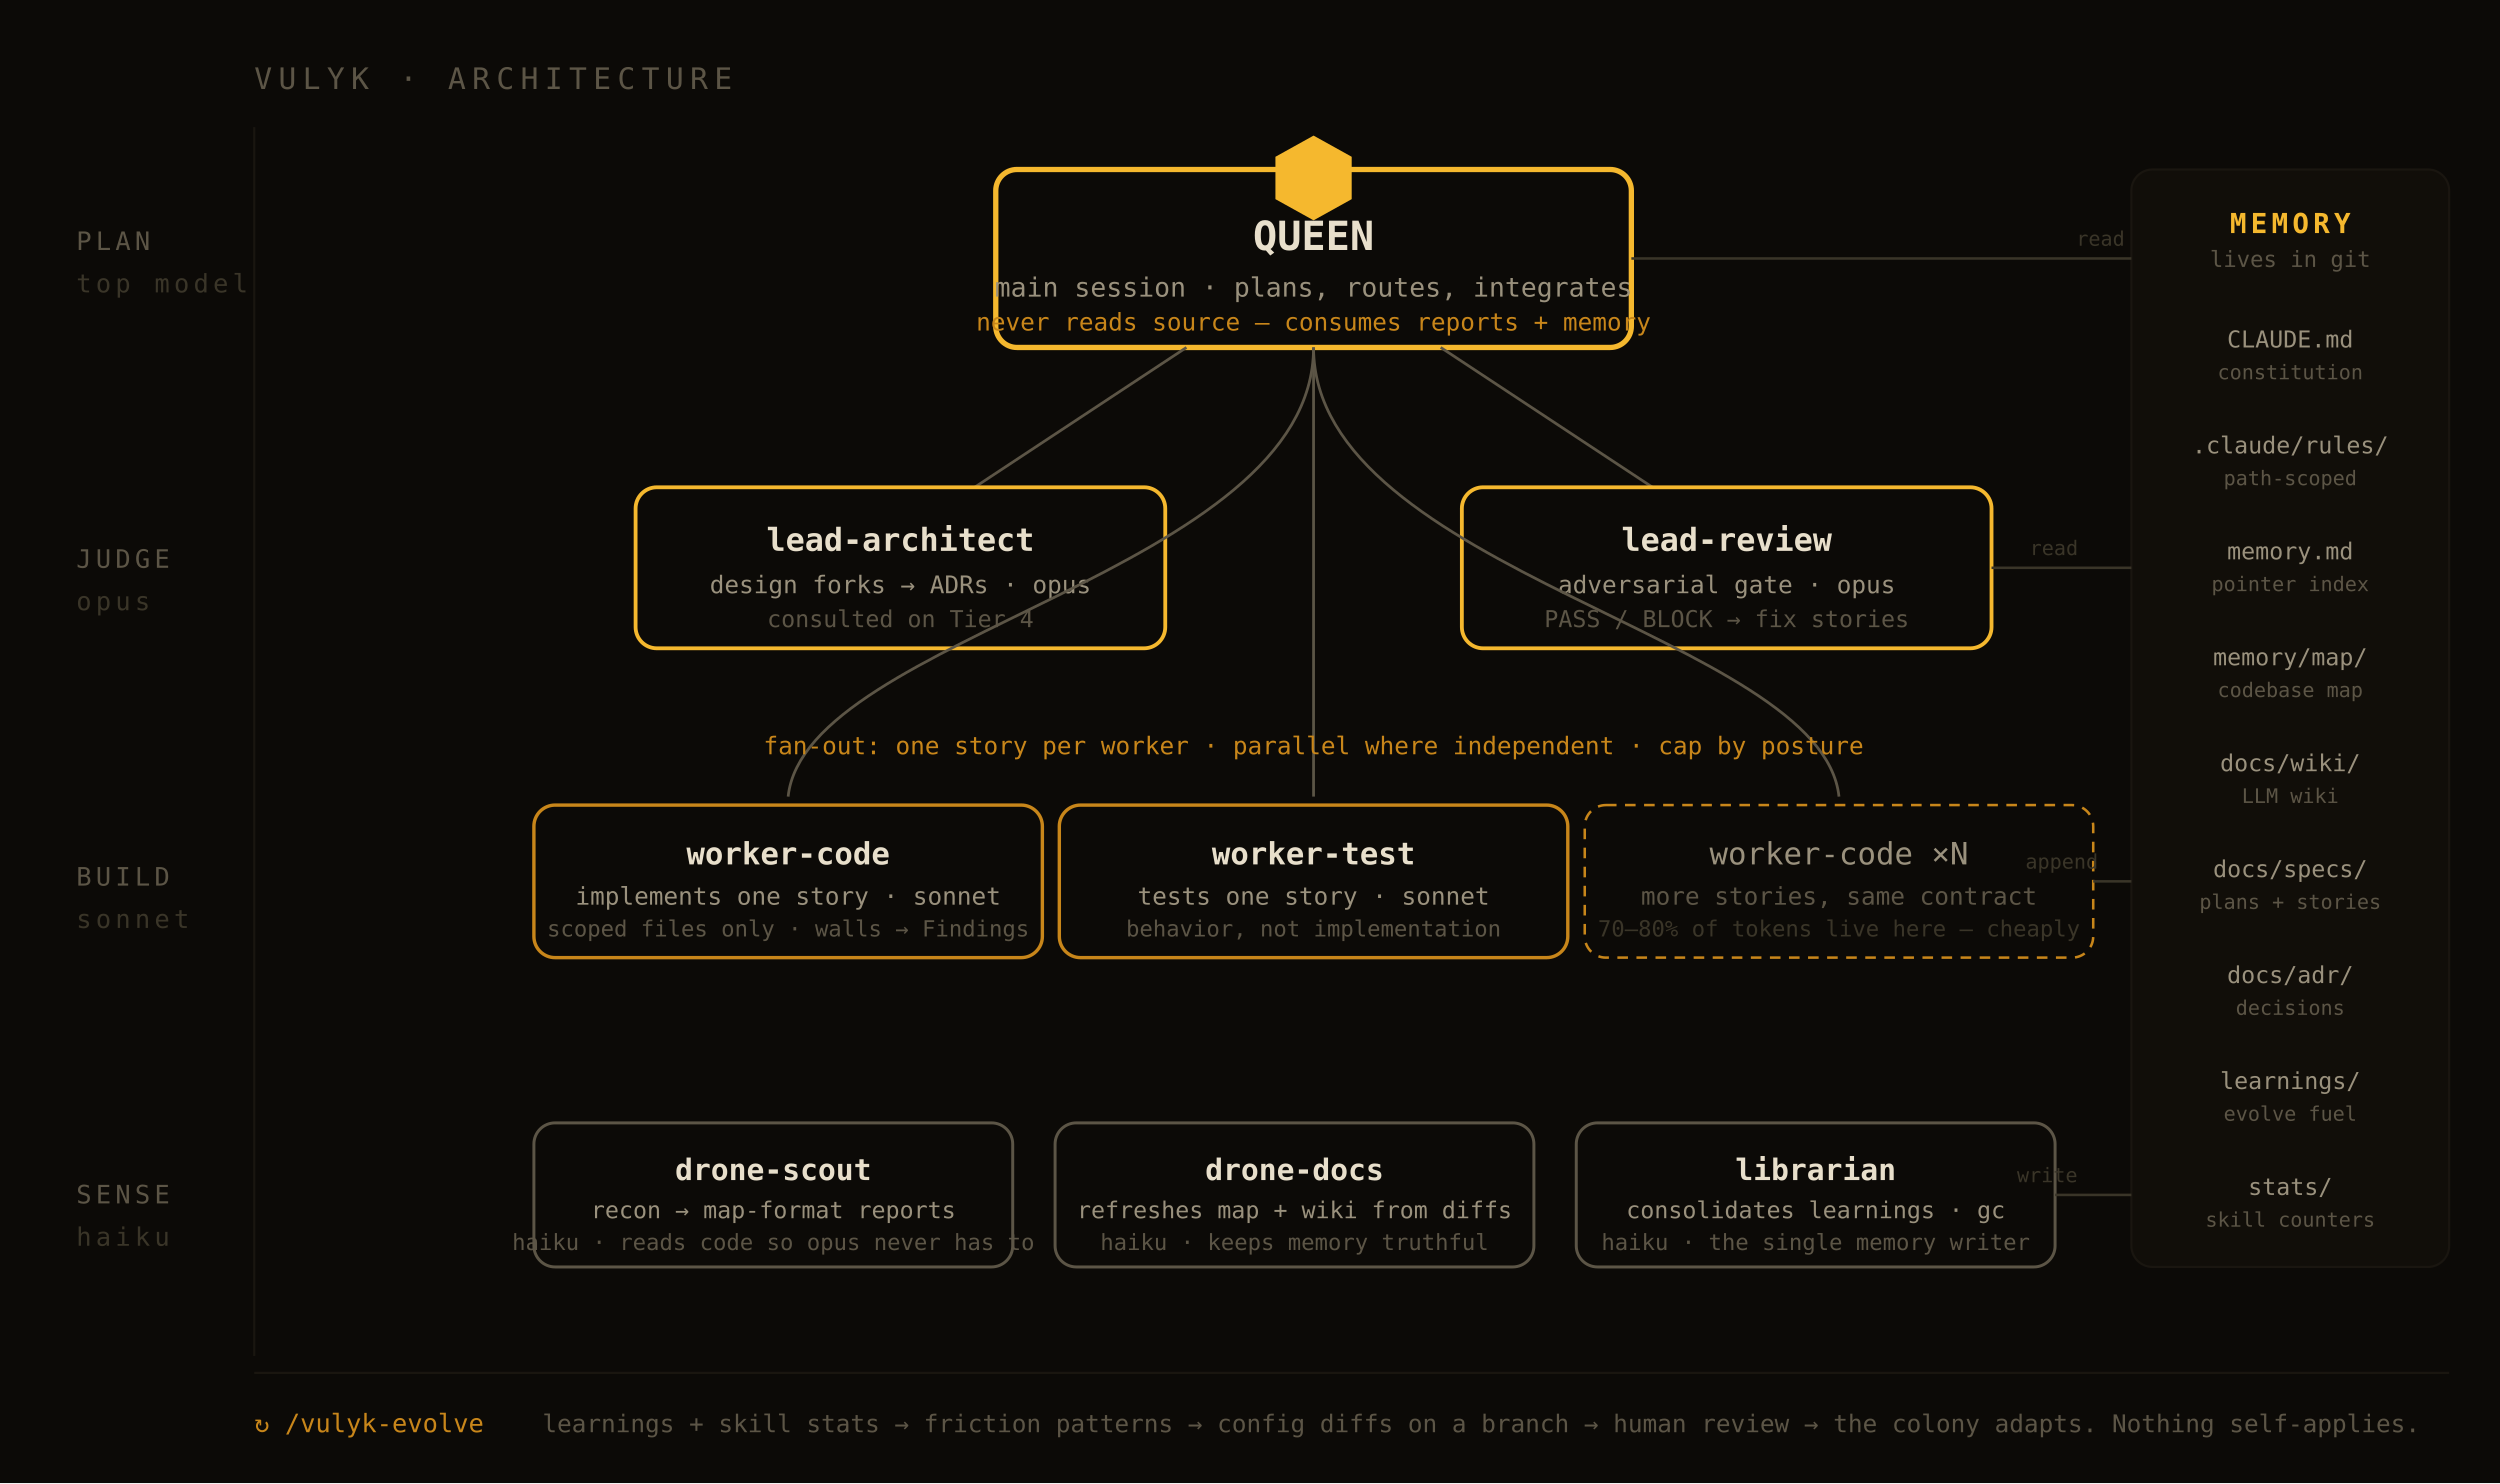
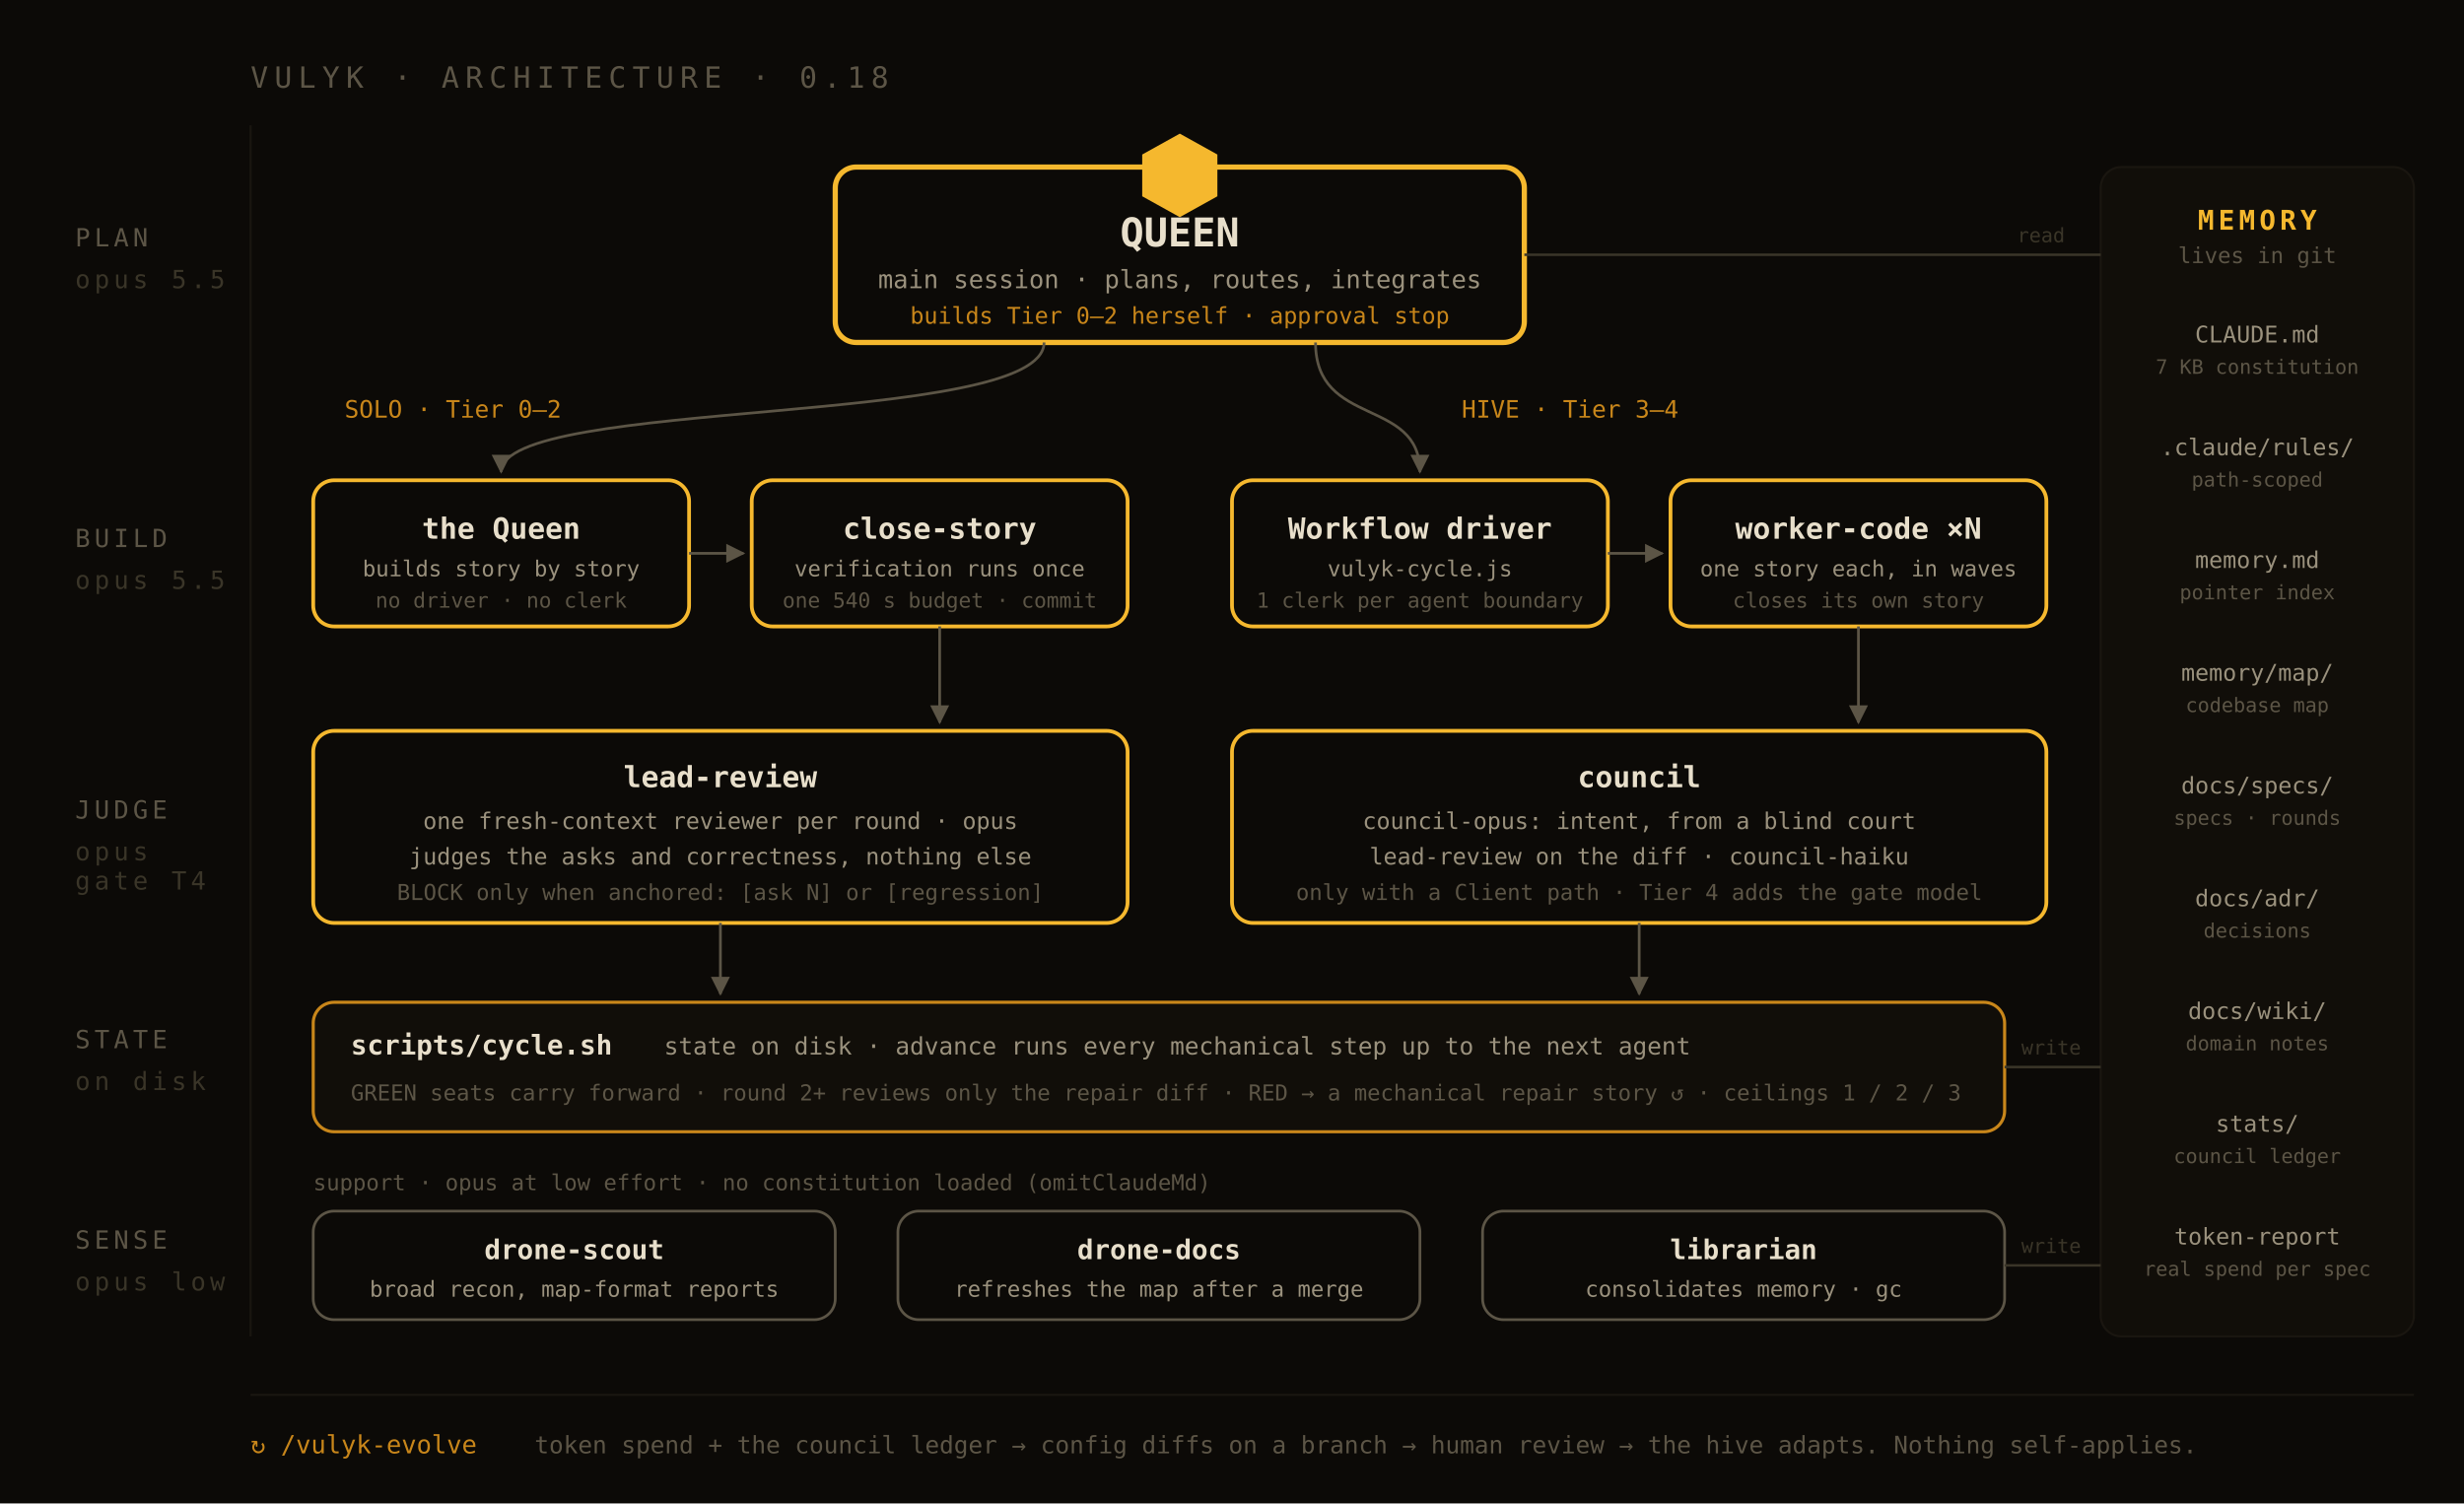
- <svg xmlns="http://www.w3.org/2000/svg" viewBox="0 0 1180 700" font-family="DejaVu Sans Mono, Menlo, Consolas, monospace" role="img" aria-label="VULYK architecture: castes and the memory plane">
-   <rect width="1180" height="700" fill="#0C0A07" />
+ <svg xmlns="http://www.w3.org/2000/svg" viewBox="0 0 1180 720" font-family="DejaVu Sans Mono, Menlo, Consolas, monospace" role="img" aria-label="VULYK 0.18 architecture: the Queen builds Tier 0-2 solo with one reviewer; Tier 3-4 runs workers in waves through the Workflow driver and a council; both share cycle.sh state on disk and the memory plane">
+   <defs>
+     <marker id="arr" viewBox="0 0 10 10" refX="9" refY="5" markerWidth="7" markerHeight="7" orient="auto-start-reverse">
+       <path d="M0 0 L10 5 L0 10 Z" fill="#5C5546" />
+     </marker>
+   </defs>
+   <rect width="1180" height="720" fill="#0C0A07" />
+   <text x="120" y="42" font-size="14" fill="#5C5546" letter-spacing="3">VULYK · ARCHITECTURE · 0.18</text>
  <g font-size="12" fill="#5C5546" letter-spacing="2">
    <text x="36" y="118">PLAN</text>
-     <text x="36" y="124" dy="14" fill="#3A3528">top model</text>
-     <text x="36" y="268">JUDGE</text>
-     <text x="36" y="274" dy="14" fill="#3A3528">opus</text>
-     <text x="36" y="418">BUILD</text>
-     <text x="36" y="424" dy="14" fill="#3A3528">sonnet</text>
-     <text x="36" y="568">SENSE</text>
-     <text x="36" y="574" dy="14" fill="#3A3528">haiku</text>
+     <text x="36" y="124" dy="14" fill="#3A3528">opus 5.5</text>
+     <text x="36" y="262">BUILD</text>
+     <text x="36" y="268" dy="14" fill="#3A3528">opus 5.5</text>
+     <text x="36" y="392">JUDGE</text>
+     <text x="36" y="398" dy="14" fill="#3A3528">opus</text>
+     <text x="36" y="412" dy="14" fill="#3A3528">gate T4</text>
+     <text x="36" y="502">STATE</text>
+     <text x="36" y="508" dy="14" fill="#3A3528">on disk</text>
+     <text x="36" y="598">SENSE</text>
+     <text x="36" y="604" dy="14" fill="#3A3528">opus low</text>
  </g>
  <line x1="120" y1="60" x2="120" y2="640" stroke="#1A1610" stroke-width="1" />
-   <g transform="translate(470,80)">
-     <rect x="0" y="0" width="300" height="84" rx="10" fill="none" stroke="#F5B82E" stroke-width="2.5" />
-     <path d="M150 -16 L168 -6 L168 14 L150 24 L132 14 L132 -6 Z" fill="#F5B82E" />
-     <text x="150" y="38" text-anchor="middle" font-size="19" font-weight="bold" fill="#E8DFCB">QUEEN</text>
-     <text x="150" y="60" text-anchor="middle" font-size="12.5" fill="#9A917D">main session · plans, routes, integrates</text>
-     <text x="150" y="76" text-anchor="middle" font-size="11.5" fill="#C8861A">never reads source — consumes reports + memory</text>
+   <g transform="translate(400,80)">
+     <rect x="0" y="0" width="330" height="84" rx="10" fill="none" stroke="#F5B82E" stroke-width="2.5" />
+     <path d="M165 -16 L183 -6 L183 14 L165 24 L147 14 L147 -6 Z" fill="#F5B82E" />
+     <text x="165" y="38" text-anchor="middle" font-size="19" font-weight="bold" fill="#E8DFCB">QUEEN</text>
+     <text x="165" y="58" text-anchor="middle" font-size="12" fill="#9A917D">main session · plans, routes, integrates</text>
+     <text x="165" y="75" text-anchor="middle" font-size="11" fill="#C8861A">builds Tier 0–2 herself · approval stop</text>
  </g>
  <g stroke="#5C5546" stroke-width="1.3" fill="none">
-     <path d="M560 164 L460 230" />
-     <path d="M680 164 L780 230" />
+     <path d="M500 164 C 500 205, 240 190, 240 226" marker-end="url(#arr)" />
+     <path d="M630 164 C 630 205, 680 190, 680 226" marker-end="url(#arr)" />
  </g>
-   <g transform="translate(300,230)">
-     <rect width="250" height="76" rx="10" fill="none" stroke="#F5B82E" stroke-width="1.8" />
-     <text x="125" y="30" text-anchor="middle" font-size="15" font-weight="bold" fill="#E8DFCB">lead-architect</text>
-     <text x="125" y="50" text-anchor="middle" font-size="11.5" fill="#9A917D">design forks → ADRs · opus</text>
-     <text x="125" y="66" text-anchor="middle" font-size="11" fill="#5C5546">consulted on Tier 4</text>
+   <g font-size="11.5" fill="#C8861A">
+     <text x="165" y="200">SOLO · Tier 0–2</text>
+     <text x="700" y="200">HIVE · Tier 3–4</text>
  </g>
-   <g transform="translate(690,230)">
-     <rect width="250" height="76" rx="10" fill="none" stroke="#F5B82E" stroke-width="1.8" />
-     <text x="125" y="30" text-anchor="middle" font-size="15" font-weight="bold" fill="#E8DFCB">lead-review</text>
-     <text x="125" y="50" text-anchor="middle" font-size="11.5" fill="#9A917D">adversarial gate · opus</text>
-     <text x="125" y="66" text-anchor="middle" font-size="11" fill="#5C5546">PASS / BLOCK → fix stories</text>
+   <g transform="translate(150,230)">
+     <rect width="180" height="70" rx="10" fill="none" stroke="#F5B82E" stroke-width="1.8" />
+     <text x="90" y="28" text-anchor="middle" font-size="14" font-weight="bold" fill="#E8DFCB">the Queen</text>
+     <text x="90" y="46" text-anchor="middle" font-size="10.5" fill="#9A917D">builds story by story</text>
+     <text x="90" y="61" text-anchor="middle" font-size="10" fill="#5C5546">no driver · no clerk</text>
  </g>
-   <g stroke="#5C5546" stroke-width="1.3" fill="none" stroke-dasharray="1 0">
-     <path d="M620 164 C 620 270, 380 300, 372 376" />
-     <path d="M620 164 C 620 286, 620 300, 620 376" />
-     <path d="M620 164 C 620 270, 860 300, 868 376" />
+   <g transform="translate(360,230)">
+     <rect width="180" height="70" rx="10" fill="none" stroke="#F5B82E" stroke-width="1.8" />
+     <text x="90" y="28" text-anchor="middle" font-size="14" font-weight="bold" fill="#E8DFCB">close-story</text>
+     <text x="90" y="46" text-anchor="middle" font-size="10.5" fill="#9A917D">verification runs once</text>
+     <text x="90" y="61" text-anchor="middle" font-size="10" fill="#5C5546">one 540 s budget · commit</text>
  </g>
-   <text x="620" y="356" text-anchor="middle" font-size="11.5" fill="#C8861A">fan-out: one story per worker · parallel where independent · cap by posture</text>
-   <g transform="translate(252,380)">
-     <rect width="240" height="72" rx="10" fill="none" stroke="#C8861A" stroke-width="1.6" />
-     <text x="120" y="28" text-anchor="middle" font-size="14.5" font-weight="bold" fill="#E8DFCB">worker-code</text>
-     <text x="120" y="47" text-anchor="middle" font-size="11.5" fill="#9A917D">implements one story · sonnet</text>
-     <text x="120" y="62" text-anchor="middle" font-size="10.5" fill="#5C5546">scoped files only · walls → Findings</text>
+   <path d="M330 265 H356" stroke="#5C5546" stroke-width="1.3" fill="none" marker-end="url(#arr)" />
+   <g transform="translate(590,230)">
+     <rect width="180" height="70" rx="10" fill="none" stroke="#F5B82E" stroke-width="1.8" />
+     <text x="90" y="28" text-anchor="middle" font-size="14" font-weight="bold" fill="#E8DFCB">Workflow driver</text>
+     <text x="90" y="46" text-anchor="middle" font-size="10.5" fill="#9A917D">vulyk-cycle.js</text>
+     <text x="90" y="61" text-anchor="middle" font-size="10" fill="#5C5546">1 clerk per agent boundary</text>
  </g>
-   <g transform="translate(500,380)">
-     <rect width="240" height="72" rx="10" fill="none" stroke="#C8861A" stroke-width="1.6" />
-     <text x="120" y="28" text-anchor="middle" font-size="14.5" font-weight="bold" fill="#E8DFCB">worker-test</text>
-     <text x="120" y="47" text-anchor="middle" font-size="11.5" fill="#9A917D">tests one story · sonnet</text>
-     <text x="120" y="62" text-anchor="middle" font-size="10.5" fill="#5C5546">behavior, not implementation</text>
+   <g transform="translate(800,230)">
+     <rect width="180" height="70" rx="10" fill="none" stroke="#F5B82E" stroke-width="1.8" />
+     <text x="90" y="28" text-anchor="middle" font-size="14" font-weight="bold" fill="#E8DFCB">worker-code ×N</text>
+     <text x="90" y="46" text-anchor="middle" font-size="10.5" fill="#9A917D">one story each, in waves</text>
+     <text x="90" y="61" text-anchor="middle" font-size="10" fill="#5C5546">closes its own story</text>
  </g>
-   <g transform="translate(748,380)">
-     <rect width="240" height="72" rx="10" fill="none" stroke="#C8861A" stroke-width="1.2" stroke-dasharray="5 4" />
-     <text x="120" y="28" text-anchor="middle" font-size="14.5" fill="#9A917D">worker-code ×N</text>
-     <text x="120" y="47" text-anchor="middle" font-size="11.5" fill="#5C5546">more stories, same contract</text>
-     <text x="120" y="62" text-anchor="middle" font-size="10.5" fill="#3A3528">70–80% of tokens live here — cheaply</text>
+   <path d="M770 265 H796" stroke="#5C5546" stroke-width="1.3" fill="none" marker-end="url(#arr)" />
+   <g stroke="#5C5546" stroke-width="1.3" fill="none">
+     <path d="M450 300 V346" marker-end="url(#arr)" />
+     <path d="M890 300 V346" marker-end="url(#arr)" />
  </g>
-   <g transform="translate(252,530)">
-     <rect width="226" height="68" rx="10" fill="none" stroke="#5C5546" stroke-width="1.4" />
-     <text x="113" y="27" text-anchor="middle" font-size="14" font-weight="bold" fill="#E8DFCB">drone-scout</text>
-     <text x="113" y="45" text-anchor="middle" font-size="11" fill="#9A917D">recon → map-format reports</text>
-     <text x="113" y="60" text-anchor="middle" font-size="10.5" fill="#5C5546">haiku · reads code so opus never has to</text>
+   <g transform="translate(150,350)">
+     <rect width="390" height="92" rx="10" fill="none" stroke="#F5B82E" stroke-width="1.8" />
+     <text x="195" y="27" text-anchor="middle" font-size="14" font-weight="bold" fill="#E8DFCB">lead-review</text>
+     <text x="195" y="47" text-anchor="middle" font-size="11" fill="#9A917D">one fresh-context reviewer per round · opus</text>
+     <text x="195" y="64" text-anchor="middle" font-size="11" fill="#9A917D">judges the asks and correctness, nothing else</text>
+     <text x="195" y="81" text-anchor="middle" font-size="10.5" fill="#5C5546">BLOCK only when anchored: [ask N] or [regression]</text>
  </g>
-   <g transform="translate(498,530)">
-     <rect width="226" height="68" rx="10" fill="none" stroke="#5C5546" stroke-width="1.4" />
-     <text x="113" y="27" text-anchor="middle" font-size="14" font-weight="bold" fill="#E8DFCB">drone-docs</text>
-     <text x="113" y="45" text-anchor="middle" font-size="11" fill="#9A917D">refreshes map + wiki from diffs</text>
-     <text x="113" y="60" text-anchor="middle" font-size="10.5" fill="#5C5546">haiku · keeps memory truthful</text>
+   <g transform="translate(590,350)">
+     <rect width="390" height="92" rx="10" fill="none" stroke="#F5B82E" stroke-width="1.8" />
+     <text x="195" y="27" text-anchor="middle" font-size="14" font-weight="bold" fill="#E8DFCB">council</text>
+     <text x="195" y="47" text-anchor="middle" font-size="11" fill="#9A917D">council-opus: intent, from a blind court</text>
+     <text x="195" y="64" text-anchor="middle" font-size="11" fill="#9A917D">lead-review on the diff · council-haiku</text>
+     <text x="195" y="81" text-anchor="middle" font-size="10.5" fill="#5C5546">only with a Client path · Tier 4 adds the gate model</text>
  </g>
-   <g transform="translate(744,530)">
-     <rect width="226" height="68" rx="10" fill="none" stroke="#5C5546" stroke-width="1.4" />
-     <text x="113" y="27" text-anchor="middle" font-size="14" font-weight="bold" fill="#E8DFCB">librarian</text>
-     <text x="113" y="45" text-anchor="middle" font-size="11" fill="#9A917D">consolidates learnings · gc</text>
-     <text x="113" y="60" text-anchor="middle" font-size="10.5" fill="#5C5546">haiku · the single memory writer</text>
+   <g stroke="#5C5546" stroke-width="1.3" fill="none">
+     <path d="M345 442 V476" marker-end="url(#arr)" />
+     <path d="M785 442 V476" marker-end="url(#arr)" />
+   </g>
+   <g transform="translate(150,480)">
+     <rect width="810" height="62" rx="10" fill="#110E09" stroke="#C8861A" stroke-width="1.5" />
+     <text x="18" y="25" font-size="13" font-weight="bold" fill="#E8DFCB">scripts/cycle.sh</text>
+     <text x="168" y="25" font-size="11.5" fill="#9A917D">state on disk · advance runs every mechanical step up to the next agent</text>
+     <text x="18" y="47" font-size="10.5" fill="#5C5546">GREEN seats carry forward · round 2+ reviews only the repair diff · RED → a mechanical repair story ↺ · ceilings 1 / 2 / 3</text>
+   </g>
+   <text x="150" y="570" font-size="10.5" fill="#5C5546">support · opus at low effort · no constitution loaded (omitClaudeMd)</text>
+   <g transform="translate(150,580)">
+     <rect width="250" height="52" rx="10" fill="none" stroke="#5C5546" stroke-width="1.3" />
+     <text x="125" y="23" text-anchor="middle" font-size="13" font-weight="bold" fill="#E8DFCB">drone-scout</text>
+     <text x="125" y="41" text-anchor="middle" font-size="10.5" fill="#9A917D">broad recon, map-format reports</text>
+   </g>
+   <g transform="translate(430,580)">
+     <rect width="250" height="52" rx="10" fill="none" stroke="#5C5546" stroke-width="1.3" />
+     <text x="125" y="23" text-anchor="middle" font-size="13" font-weight="bold" fill="#E8DFCB">drone-docs</text>
+     <text x="125" y="41" text-anchor="middle" font-size="10.5" fill="#9A917D">refreshes the map after a merge</text>
+   </g>
+   <g transform="translate(710,580)">
+     <rect width="250" height="52" rx="10" fill="none" stroke="#5C5546" stroke-width="1.3" />
+     <text x="125" y="23" text-anchor="middle" font-size="13" font-weight="bold" fill="#E8DFCB">librarian</text>
+     <text x="125" y="41" text-anchor="middle" font-size="10.5" fill="#9A917D">consolidates memory · gc</text>
  </g>
  <g transform="translate(1006,80)">
-     <rect x="0" y="0" width="150" height="518" rx="10" fill="#110E09" stroke="#1A1610" />
+     <rect x="0" y="0" width="150" height="560" rx="10" fill="#110E09" stroke="#1A1610" />
    <text x="75" y="30" text-anchor="middle" font-size="13" font-weight="bold" fill="#F5B82E" letter-spacing="2">MEMORY</text>
    <text x="75" y="46" text-anchor="middle" font-size="10.5" fill="#5C5546">lives in git</text>
    <g font-size="11" fill="#9A917D" text-anchor="middle">
      <text x="75" y="84">CLAUDE.md</text>
-       <text x="75" y="99" fill="#5C5546" font-size="9.5">constitution</text>
-       <text x="75" y="134">.claude/rules/</text>
-       <text x="75" y="149" fill="#5C5546" font-size="9.5">path-scoped</text>
-       <text x="75" y="184">memory.md</text>
-       <text x="75" y="199" fill="#5C5546" font-size="9.5">pointer index</text>
-       <text x="75" y="234">memory/map/</text>
-       <text x="75" y="249" fill="#5C5546" font-size="9.5">codebase map</text>
-       <text x="75" y="284">docs/wiki/</text>
-       <text x="75" y="299" fill="#5C5546" font-size="9.5">LLM wiki</text>
-       <text x="75" y="334">docs/specs/</text>
-       <text x="75" y="349" fill="#5C5546" font-size="9.5">plans + stories</text>
-       <text x="75" y="384">docs/adr/</text>
-       <text x="75" y="399" fill="#5C5546" font-size="9.5">decisions</text>
-       <text x="75" y="434">learnings/</text>
-       <text x="75" y="449" fill="#5C5546" font-size="9.5">evolve fuel</text>
-       <text x="75" y="484">stats/</text>
-       <text x="75" y="499" fill="#5C5546" font-size="9.5">skill counters</text>
+       <text x="75" y="99" fill="#5C5546" font-size="9.5">7 KB constitution</text>
+       <text x="75" y="138">.claude/rules/</text>
+       <text x="75" y="153" fill="#5C5546" font-size="9.5">path-scoped</text>
+       <text x="75" y="192">memory.md</text>
+       <text x="75" y="207" fill="#5C5546" font-size="9.5">pointer index</text>
+       <text x="75" y="246">memory/map/</text>
+       <text x="75" y="261" fill="#5C5546" font-size="9.5">codebase map</text>
+       <text x="75" y="300">docs/specs/</text>
+       <text x="75" y="315" fill="#5C5546" font-size="9.5">specs · rounds</text>
+       <text x="75" y="354">docs/adr/</text>
+       <text x="75" y="369" fill="#5C5546" font-size="9.5">decisions</text>
+       <text x="75" y="408">docs/wiki/</text>
+       <text x="75" y="423" fill="#5C5546" font-size="9.5">domain notes</text>
+       <text x="75" y="462">stats/</text>
+       <text x="75" y="477" fill="#5C5546" font-size="9.5">council ledger</text>
+       <text x="75" y="516">token-report</text>
+       <text x="75" y="531" fill="#5C5546" font-size="9.5">real spend per spec</text>
    </g>
  </g>
  <g stroke="#3A3528" stroke-width="1.2" fill="none">
-     <path d="M770 122 H1006" />
-     <path d="M940 268 H1006" />
-     <path d="M988 416 H1006" />
-     <path d="M970 564 H1006" />
+     <path d="M730 122 H1006" />
+     <path d="M960 511 H1006" />
+     <path d="M960 606 H1006" />
  </g>
  <g fill="#3A3528" font-size="9.5">
-     <text x="980" y="116">read</text>
-     <text x="958" y="262">read</text>
-     <text x="956" y="410">append</text>
-     <text x="952" y="558">write</text>
+     <text x="966" y="116">read</text>
+     <text x="968" y="505">write</text>
+     <text x="968" y="600">write</text>
  </g>
-   <g transform="translate(120,648)">
+   <g transform="translate(120,668)">
    <line x1="0" y1="0" x2="1036" y2="0" stroke="#1A1610" />
    <text x="0" y="28" font-size="12" fill="#C8861A">↻ /vulyk-evolve</text>
-     <text x="136" y="28" font-size="11.5" fill="#5C5546">learnings + skill stats → friction patterns → config diffs on a branch → human review → the colony adapts. Nothing self-applies.</text>
+     <text x="136" y="28" font-size="11.5" fill="#5C5546">token spend + the council ledger → config diffs on a branch → human review → the hive adapts. Nothing self-applies.</text>
  </g>
-   <text x="120" y="42" font-size="14" fill="#5C5546" letter-spacing="3">VULYK · ARCHITECTURE</text>
</svg>
